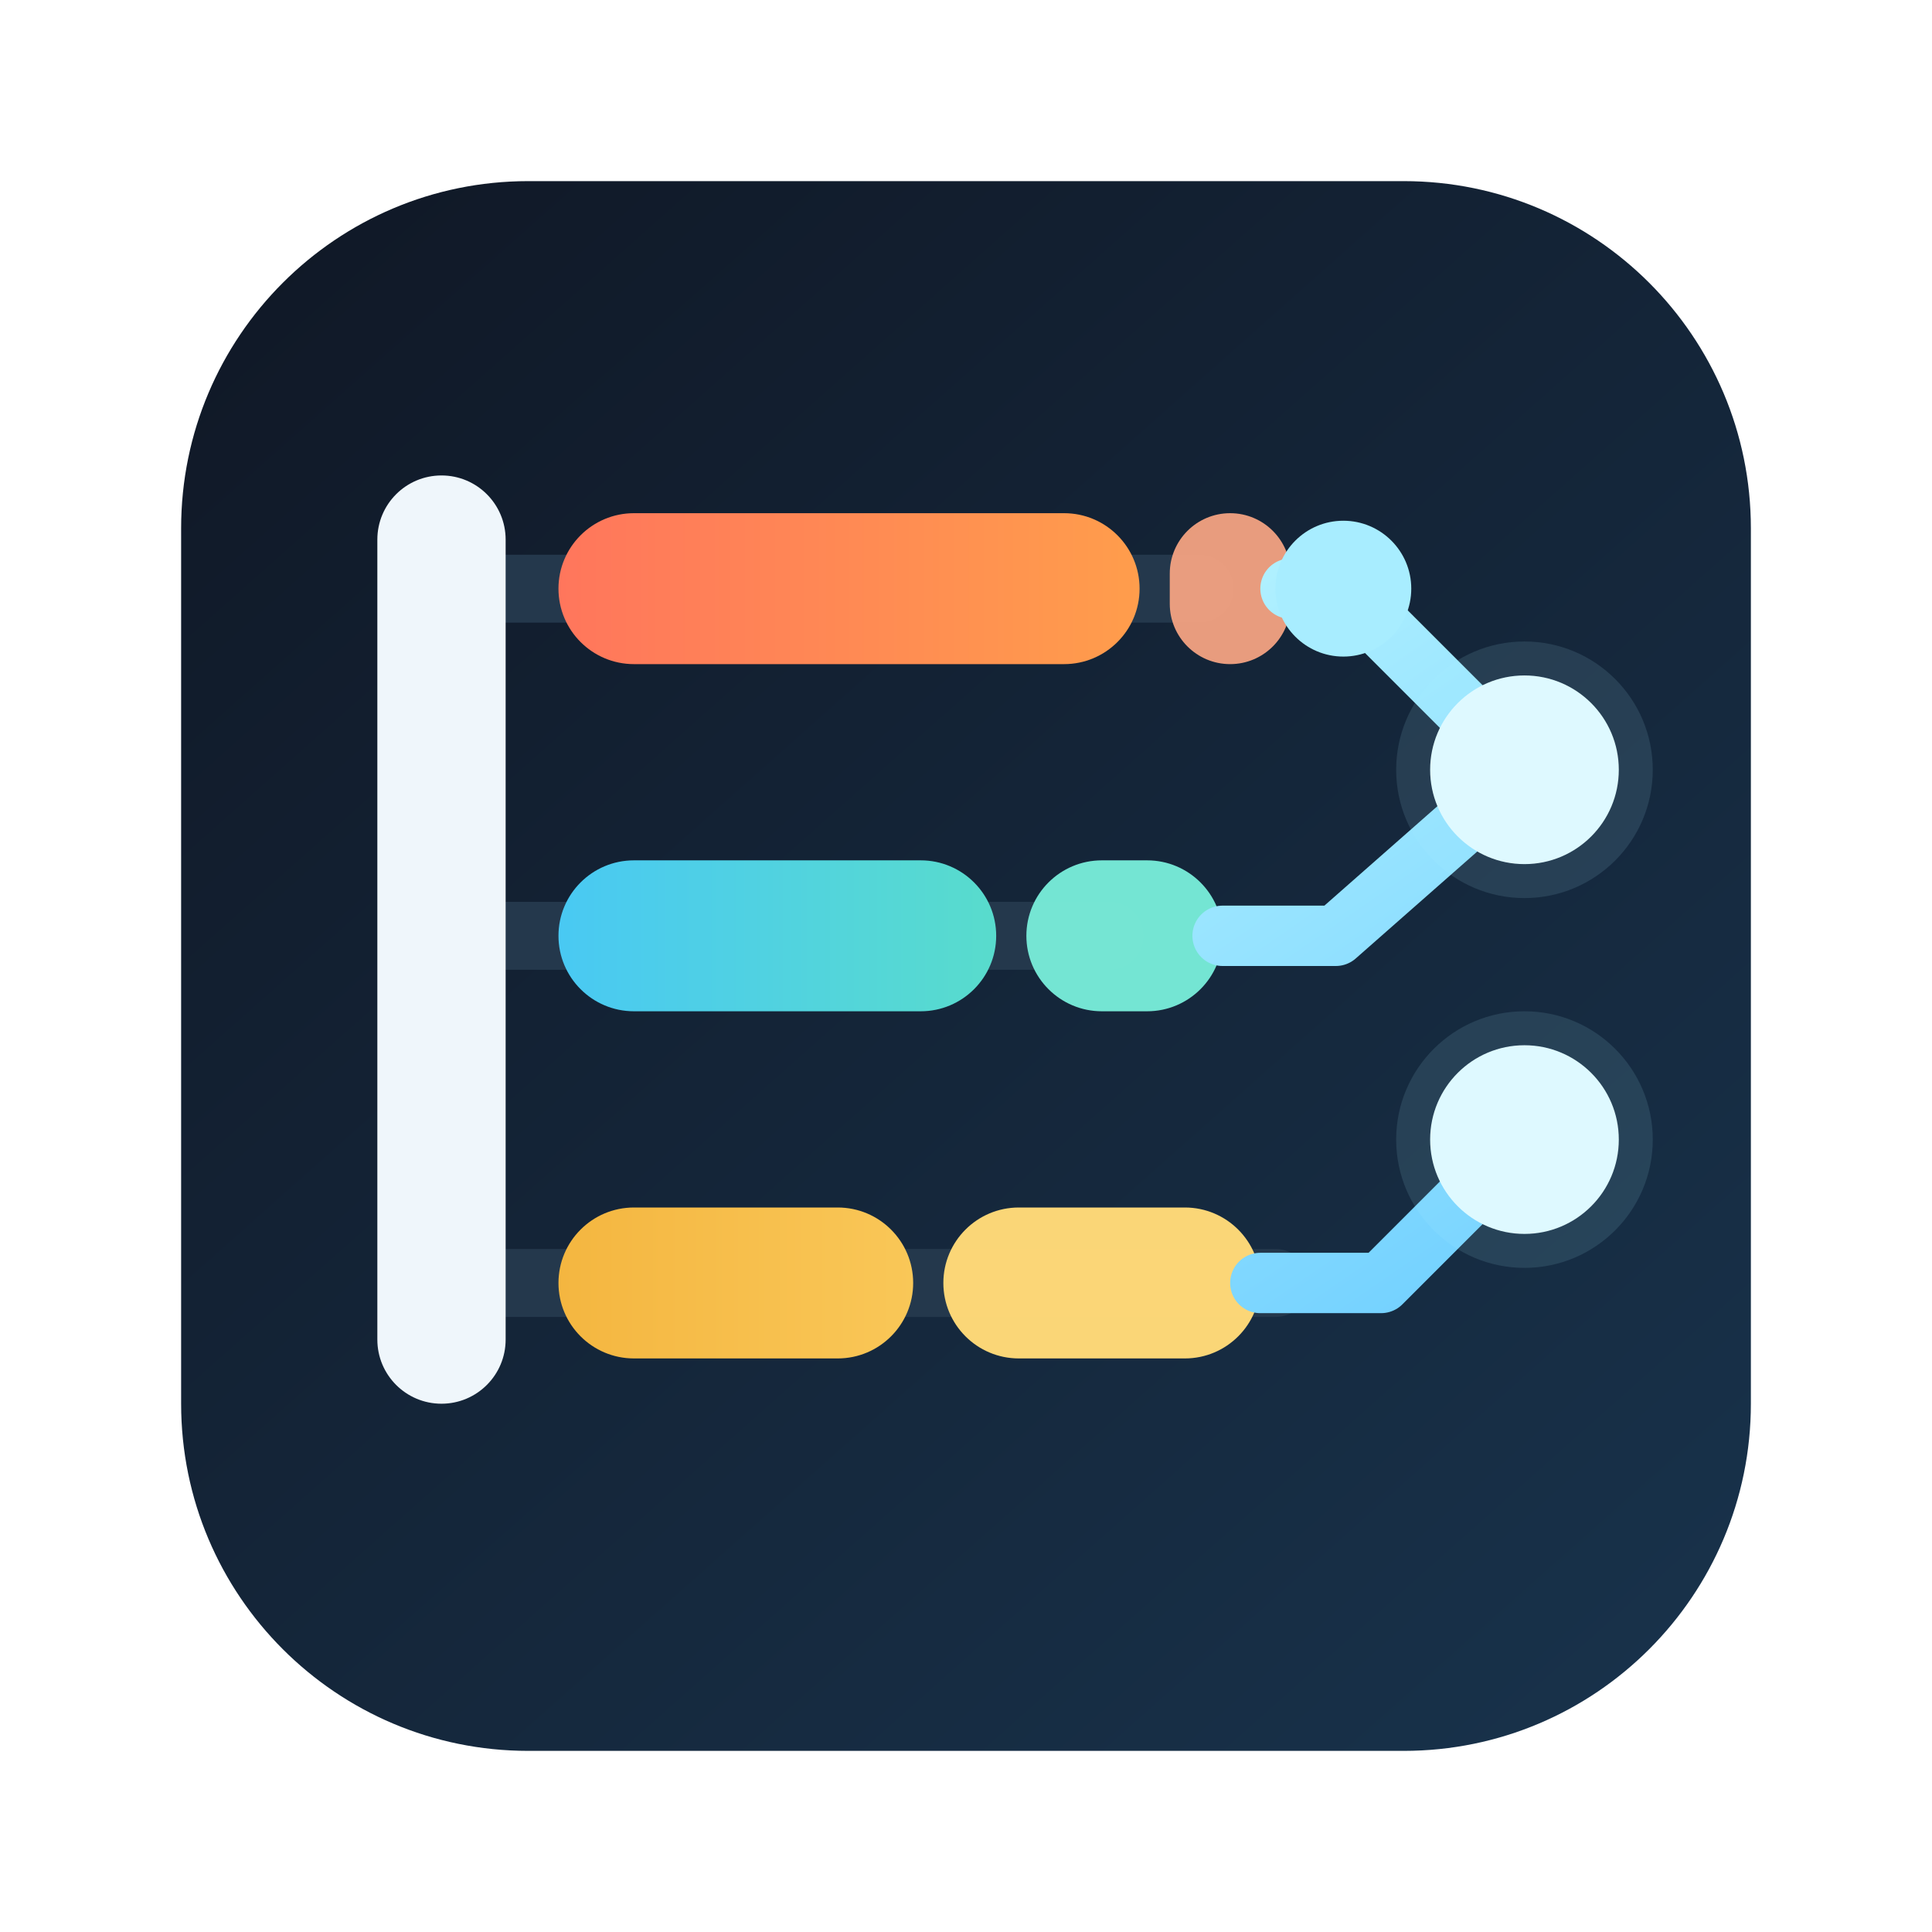
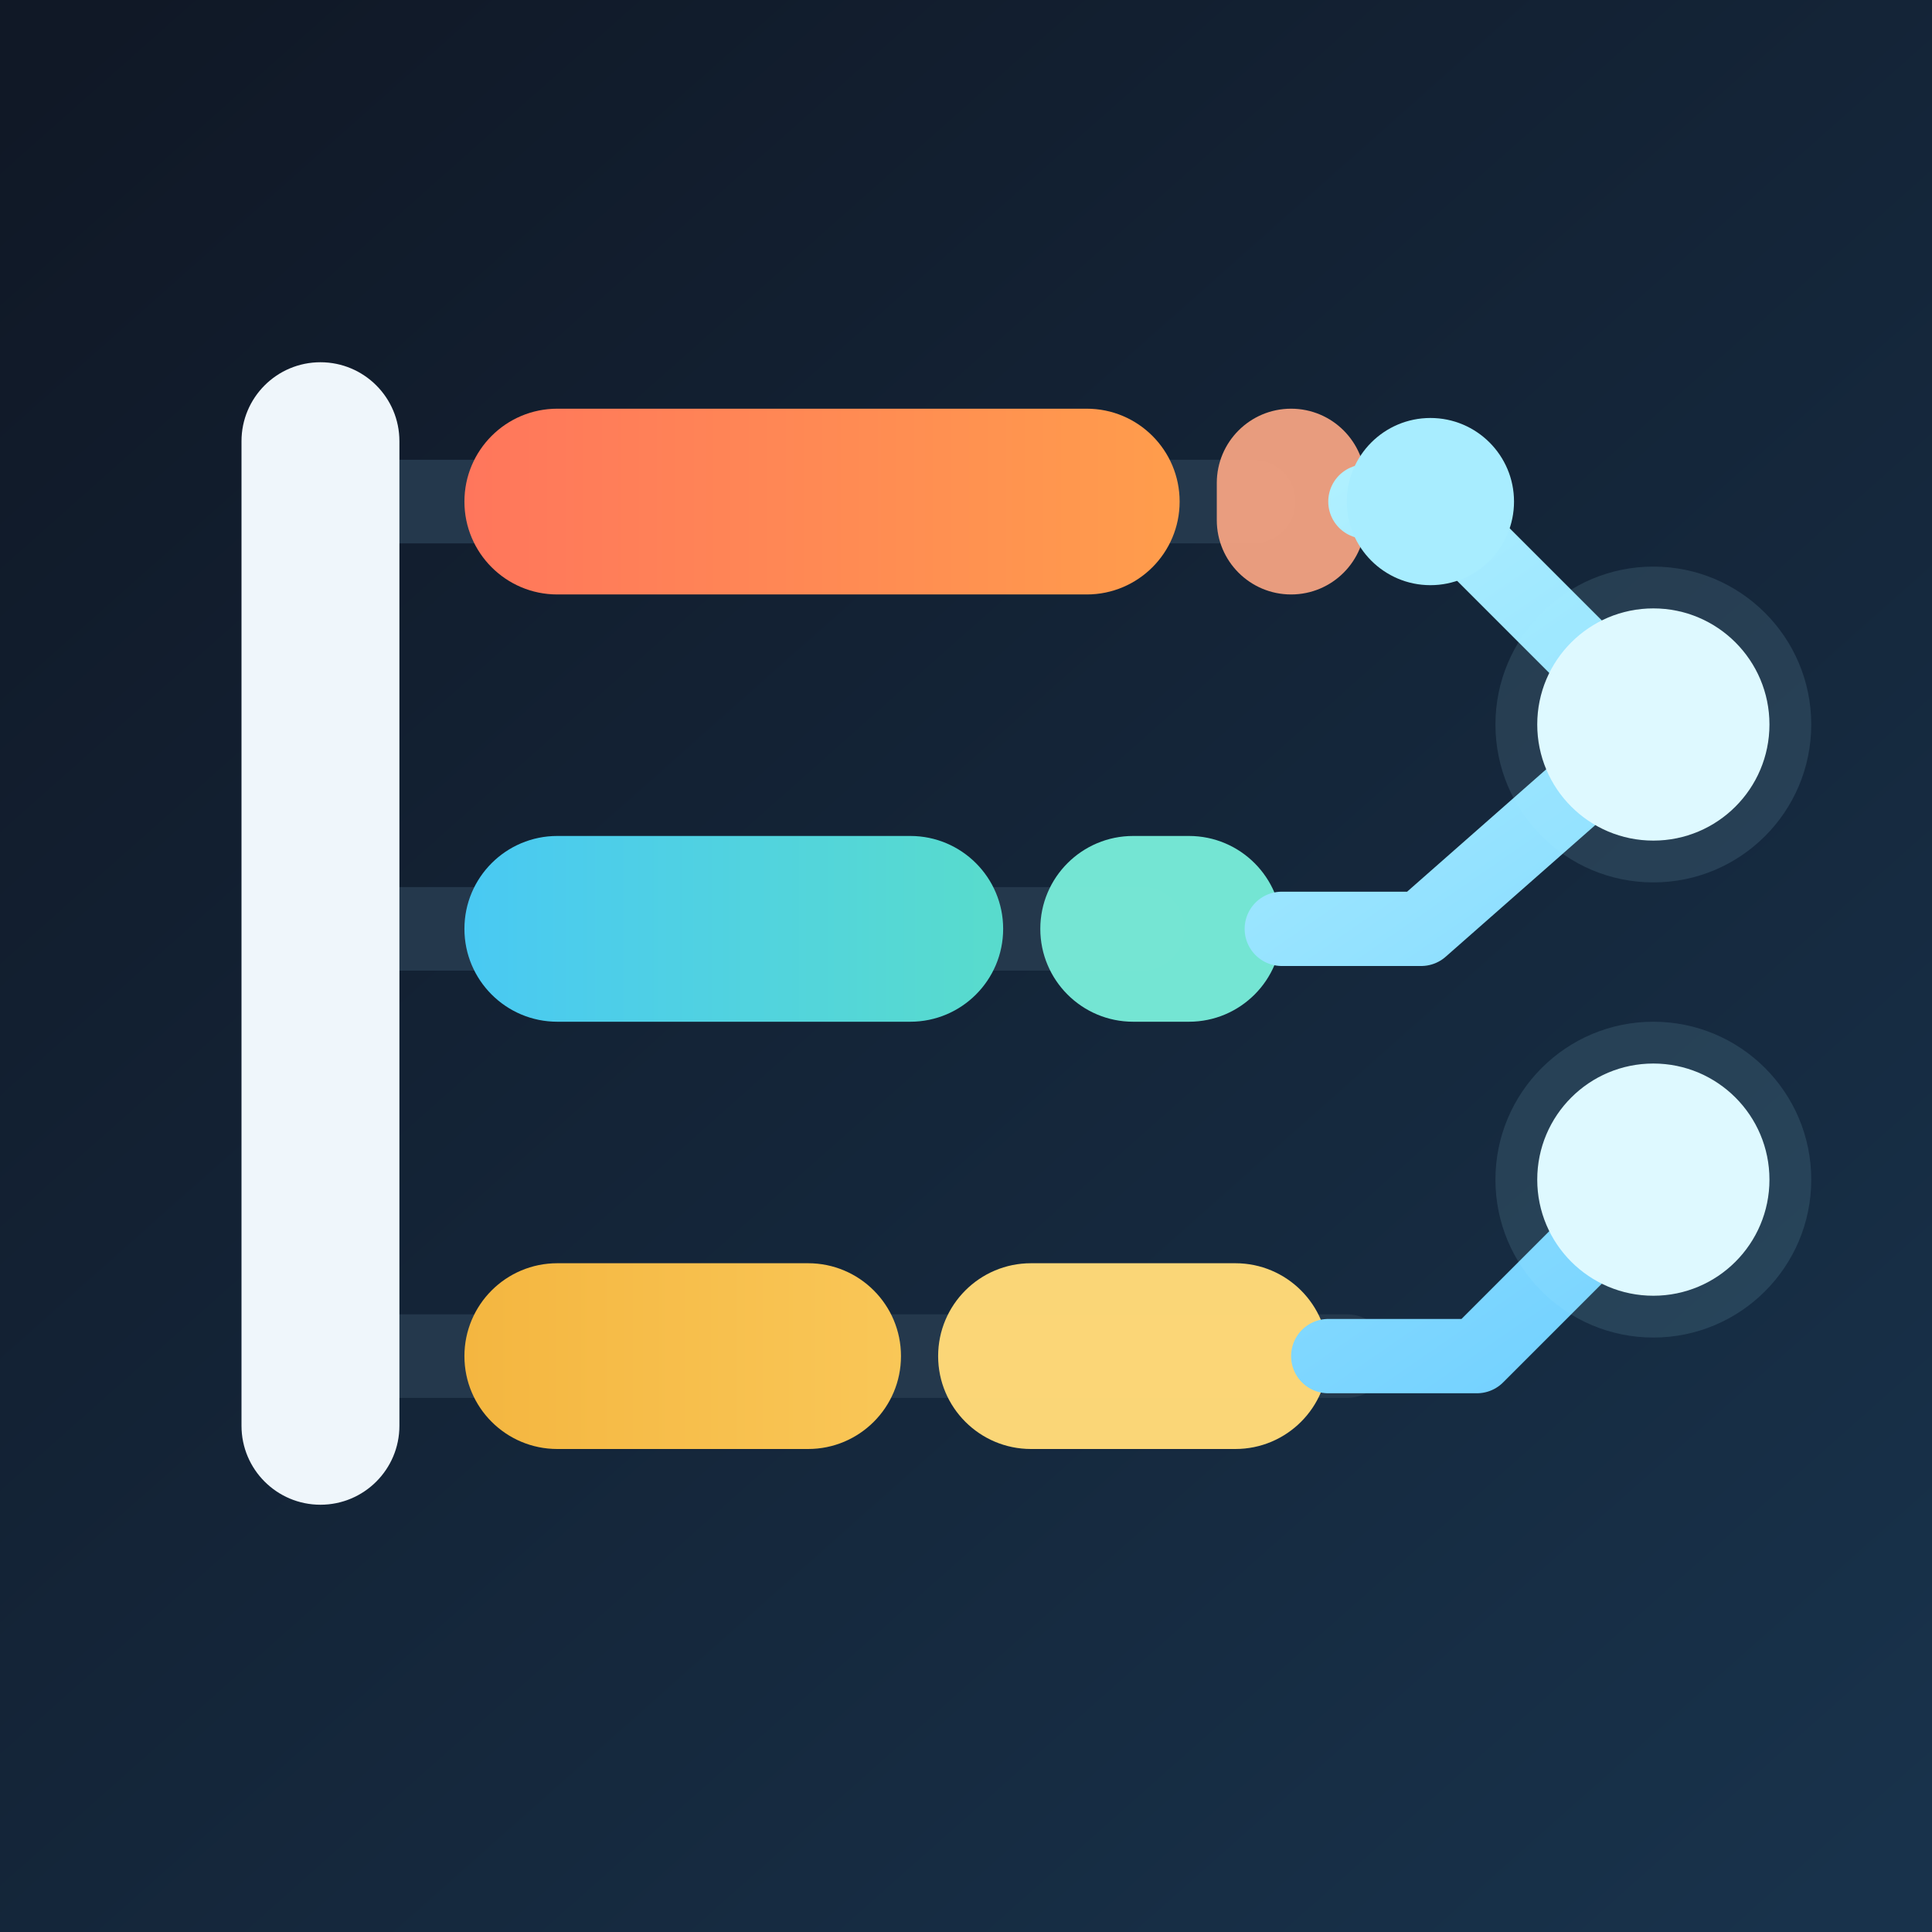
- <svg xmlns="http://www.w3.org/2000/svg" width="512" height="512" viewBox="0 0 512 512" fill="none" role="img" aria-labelledby="title desc">
+ <svg xmlns="http://www.w3.org/2000/svg" width="512" height="512" viewBox="48 48 416 416" fill="none" role="img" aria-labelledby="title desc">
  <defs>
    <linearGradient id="oiBg" x1="72" y1="50" x2="438" y2="462" gradientUnits="userSpaceOnUse">
      <stop stop-color="#101826" />
      <stop offset="1" stop-color="#18324B" />
    </linearGradient>
    <linearGradient id="oiWarm" x1="148" y1="146" x2="318" y2="146" gradientUnits="userSpaceOnUse">
      <stop stop-color="#FF765C" />
      <stop offset="1" stop-color="#FFA14A" />
    </linearGradient>
    <linearGradient id="oiCool" x1="148" y1="238" x2="292" y2="238" gradientUnits="userSpaceOnUse">
      <stop stop-color="#49C9F3" />
      <stop offset="1" stop-color="#5CE0C3" />
    </linearGradient>
    <linearGradient id="oiGold" x1="148" y1="330" x2="338" y2="330" gradientUnits="userSpaceOnUse">
      <stop stop-color="#F4B640" />
      <stop offset="1" stop-color="#FFD86F" />
    </linearGradient>
    <linearGradient id="oiNode" x1="296" y1="132" x2="416" y2="306" gradientUnits="userSpaceOnUse">
      <stop stop-color="#B9F5FF" />
      <stop offset="1" stop-color="#75D2FF" />
    </linearGradient>
  </defs>
-   <rect x="48" y="48" width="416" height="416" rx="92" fill="url(#oiBg)" />
+   <rect x="48" y="48" width="416" height="416" rx="0" fill="url(#oiBg)" />
  <g transform="translate(0 10)">
    <path d="M118 146H318" stroke="#24384C" stroke-width="18" stroke-linecap="round" />
    <path d="M118 238H294" stroke="#24384C" stroke-width="18" stroke-linecap="round" />
    <path d="M118 330H338" stroke="#24384C" stroke-width="18" stroke-linecap="round" />
    <rect x="100" y="116" width="34" height="246" rx="17" fill="#EFF6FB" />
    <rect x="148" y="126" width="154" height="40" rx="20" fill="url(#oiWarm)" />
    <rect x="310" y="126" width="32" height="40" rx="16" fill="#F3A281" fill-opacity="0.95" />
    <rect x="148" y="218" width="116" height="40" rx="20" fill="url(#oiCool)" />
    <rect x="272" y="218" width="52" height="40" rx="20" fill="#76E8D6" fill-opacity="0.98" />
    <rect x="148" y="310" width="94" height="40" rx="20" fill="url(#oiGold)" />
    <rect x="250" y="310" width="84" height="40" rx="20" fill="#FFD978" fill-opacity="0.98" />
    <path d="M342 146H356L404 194M324 238H354L404 194M334 330H366L404 292" stroke="url(#oiNode)" stroke-width="16" stroke-linecap="round" stroke-linejoin="round" />
    <circle cx="356" cy="146" r="18" fill="#A8EDFF" />
    <circle cx="404" cy="194" r="25" fill="#E5FAFF" />
    <circle cx="404" cy="292" r="25" fill="#E5FAFF" />
    <circle cx="404" cy="194" r="34" fill="#A8EDFF" fill-opacity="0.12" />
    <circle cx="404" cy="292" r="34" fill="#A8EDFF" fill-opacity="0.12" />
  </g>
</svg>
